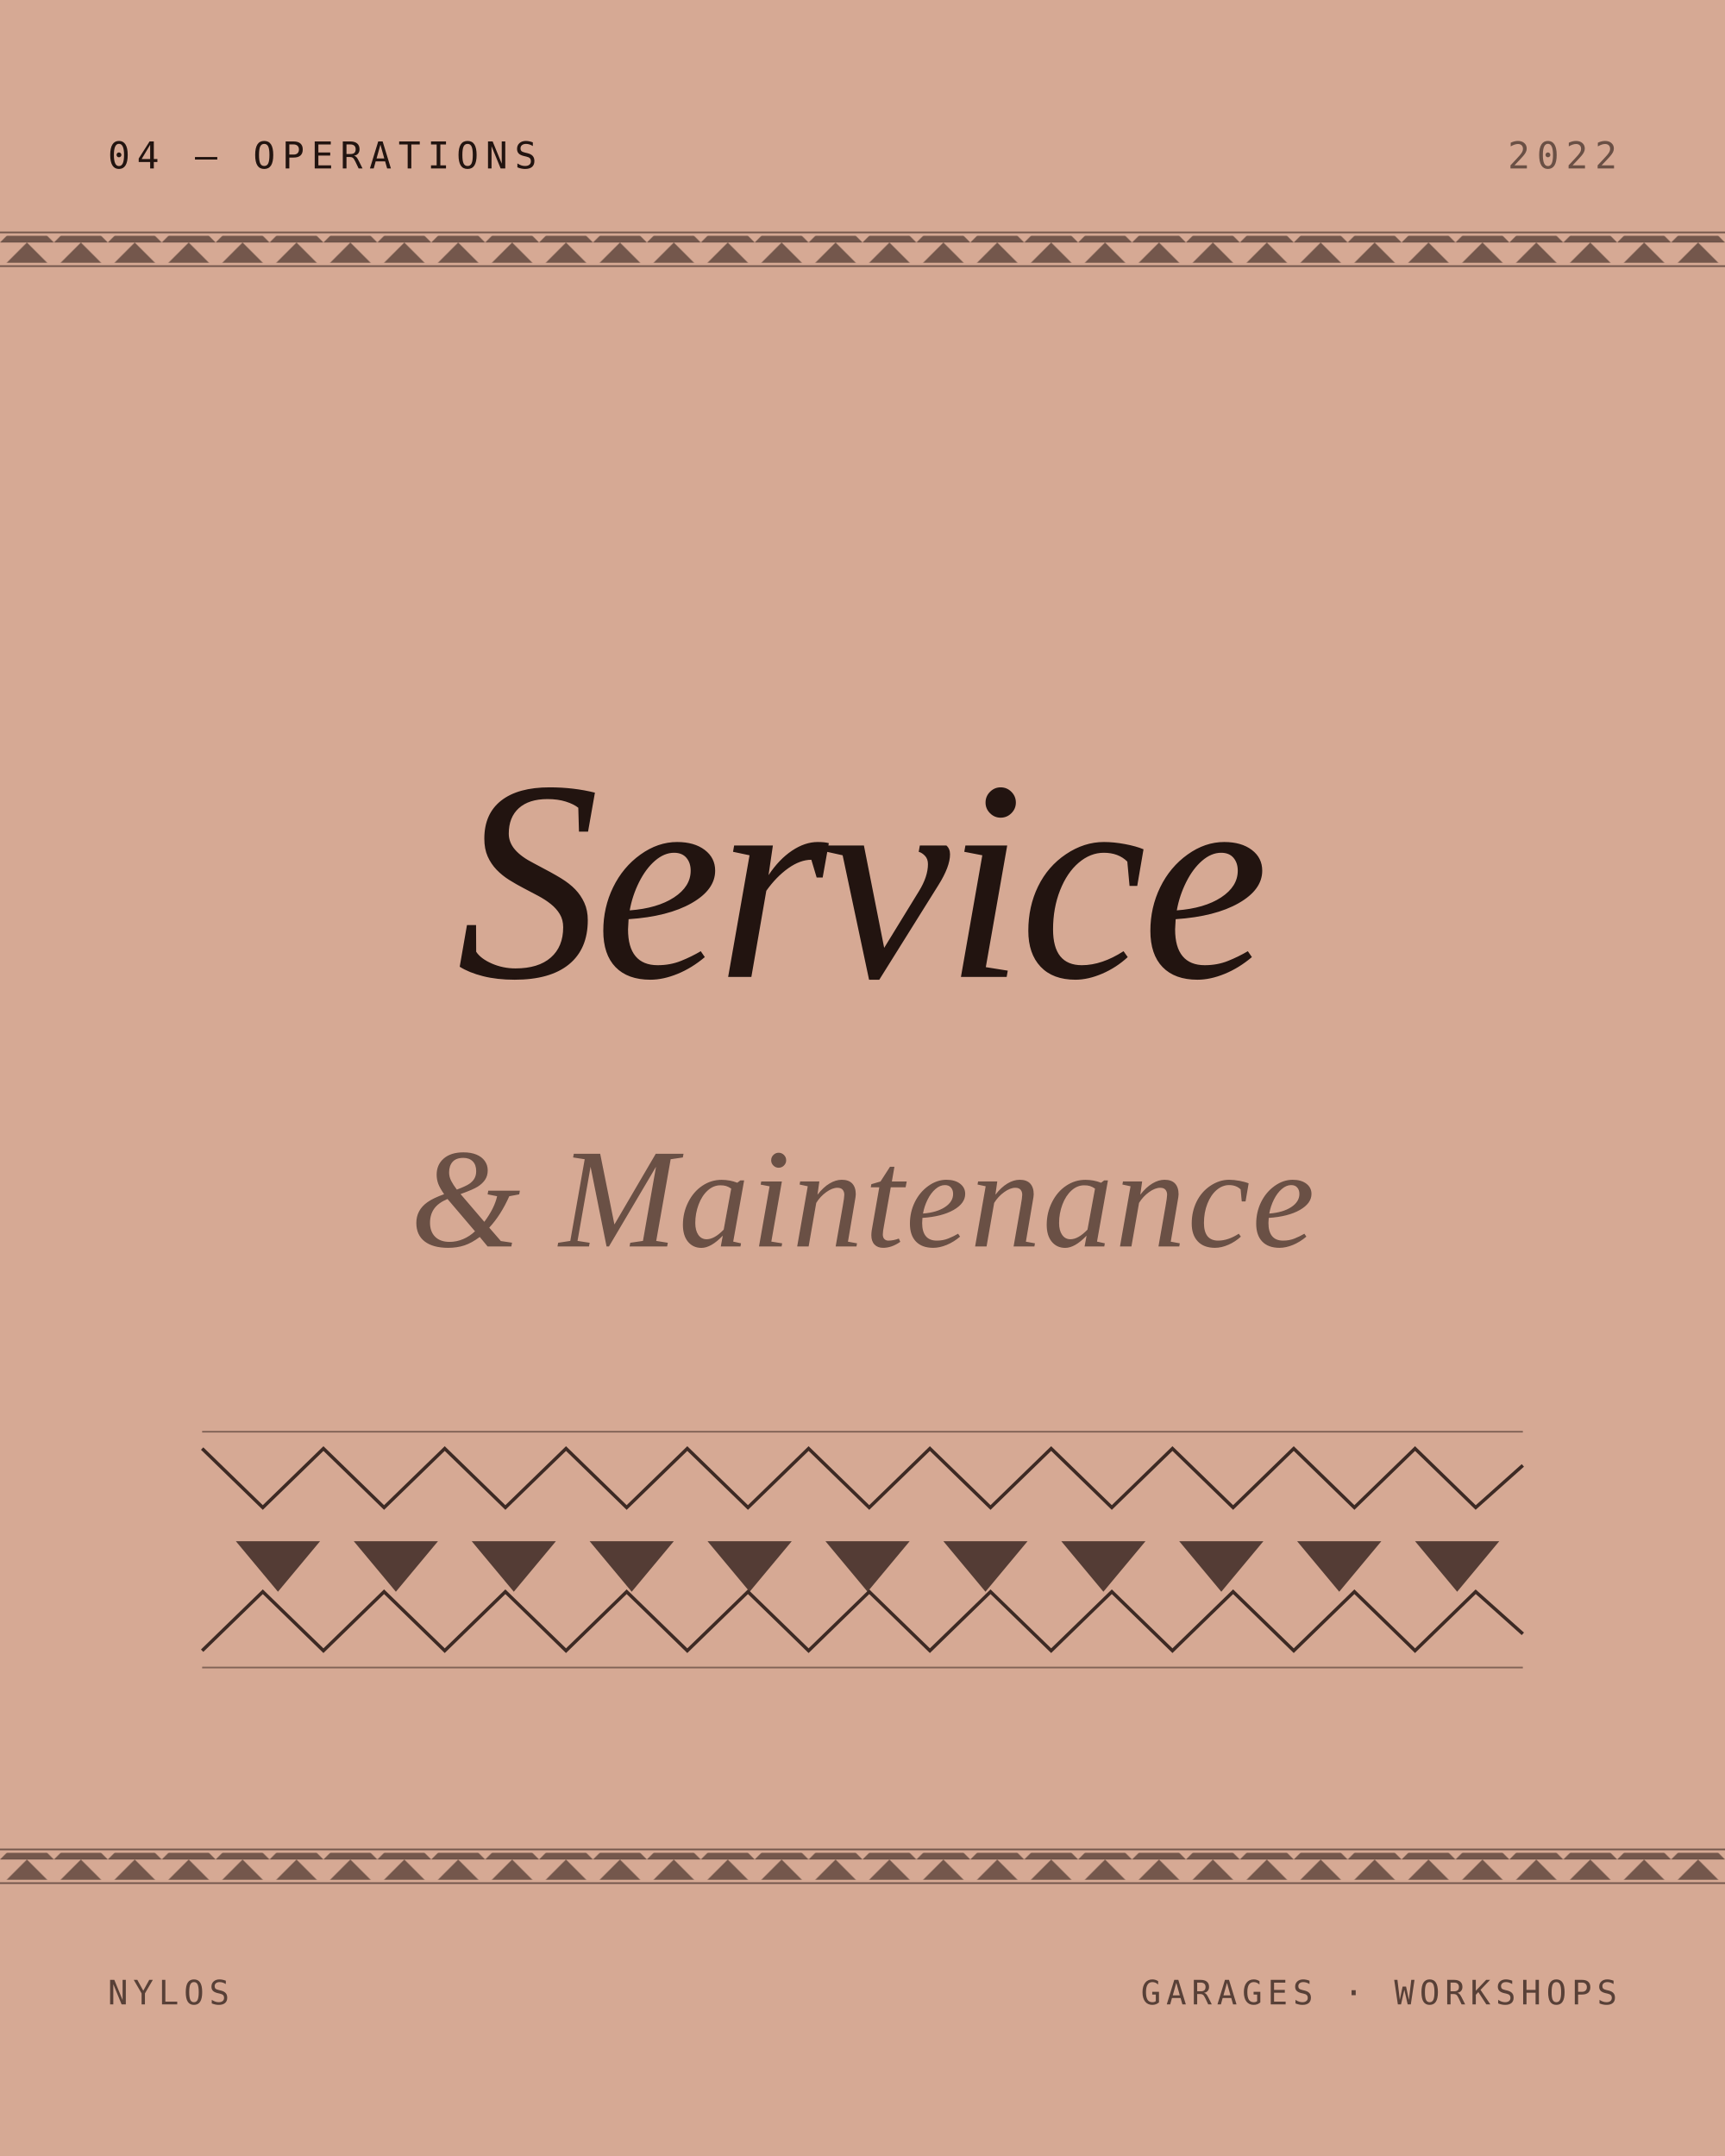
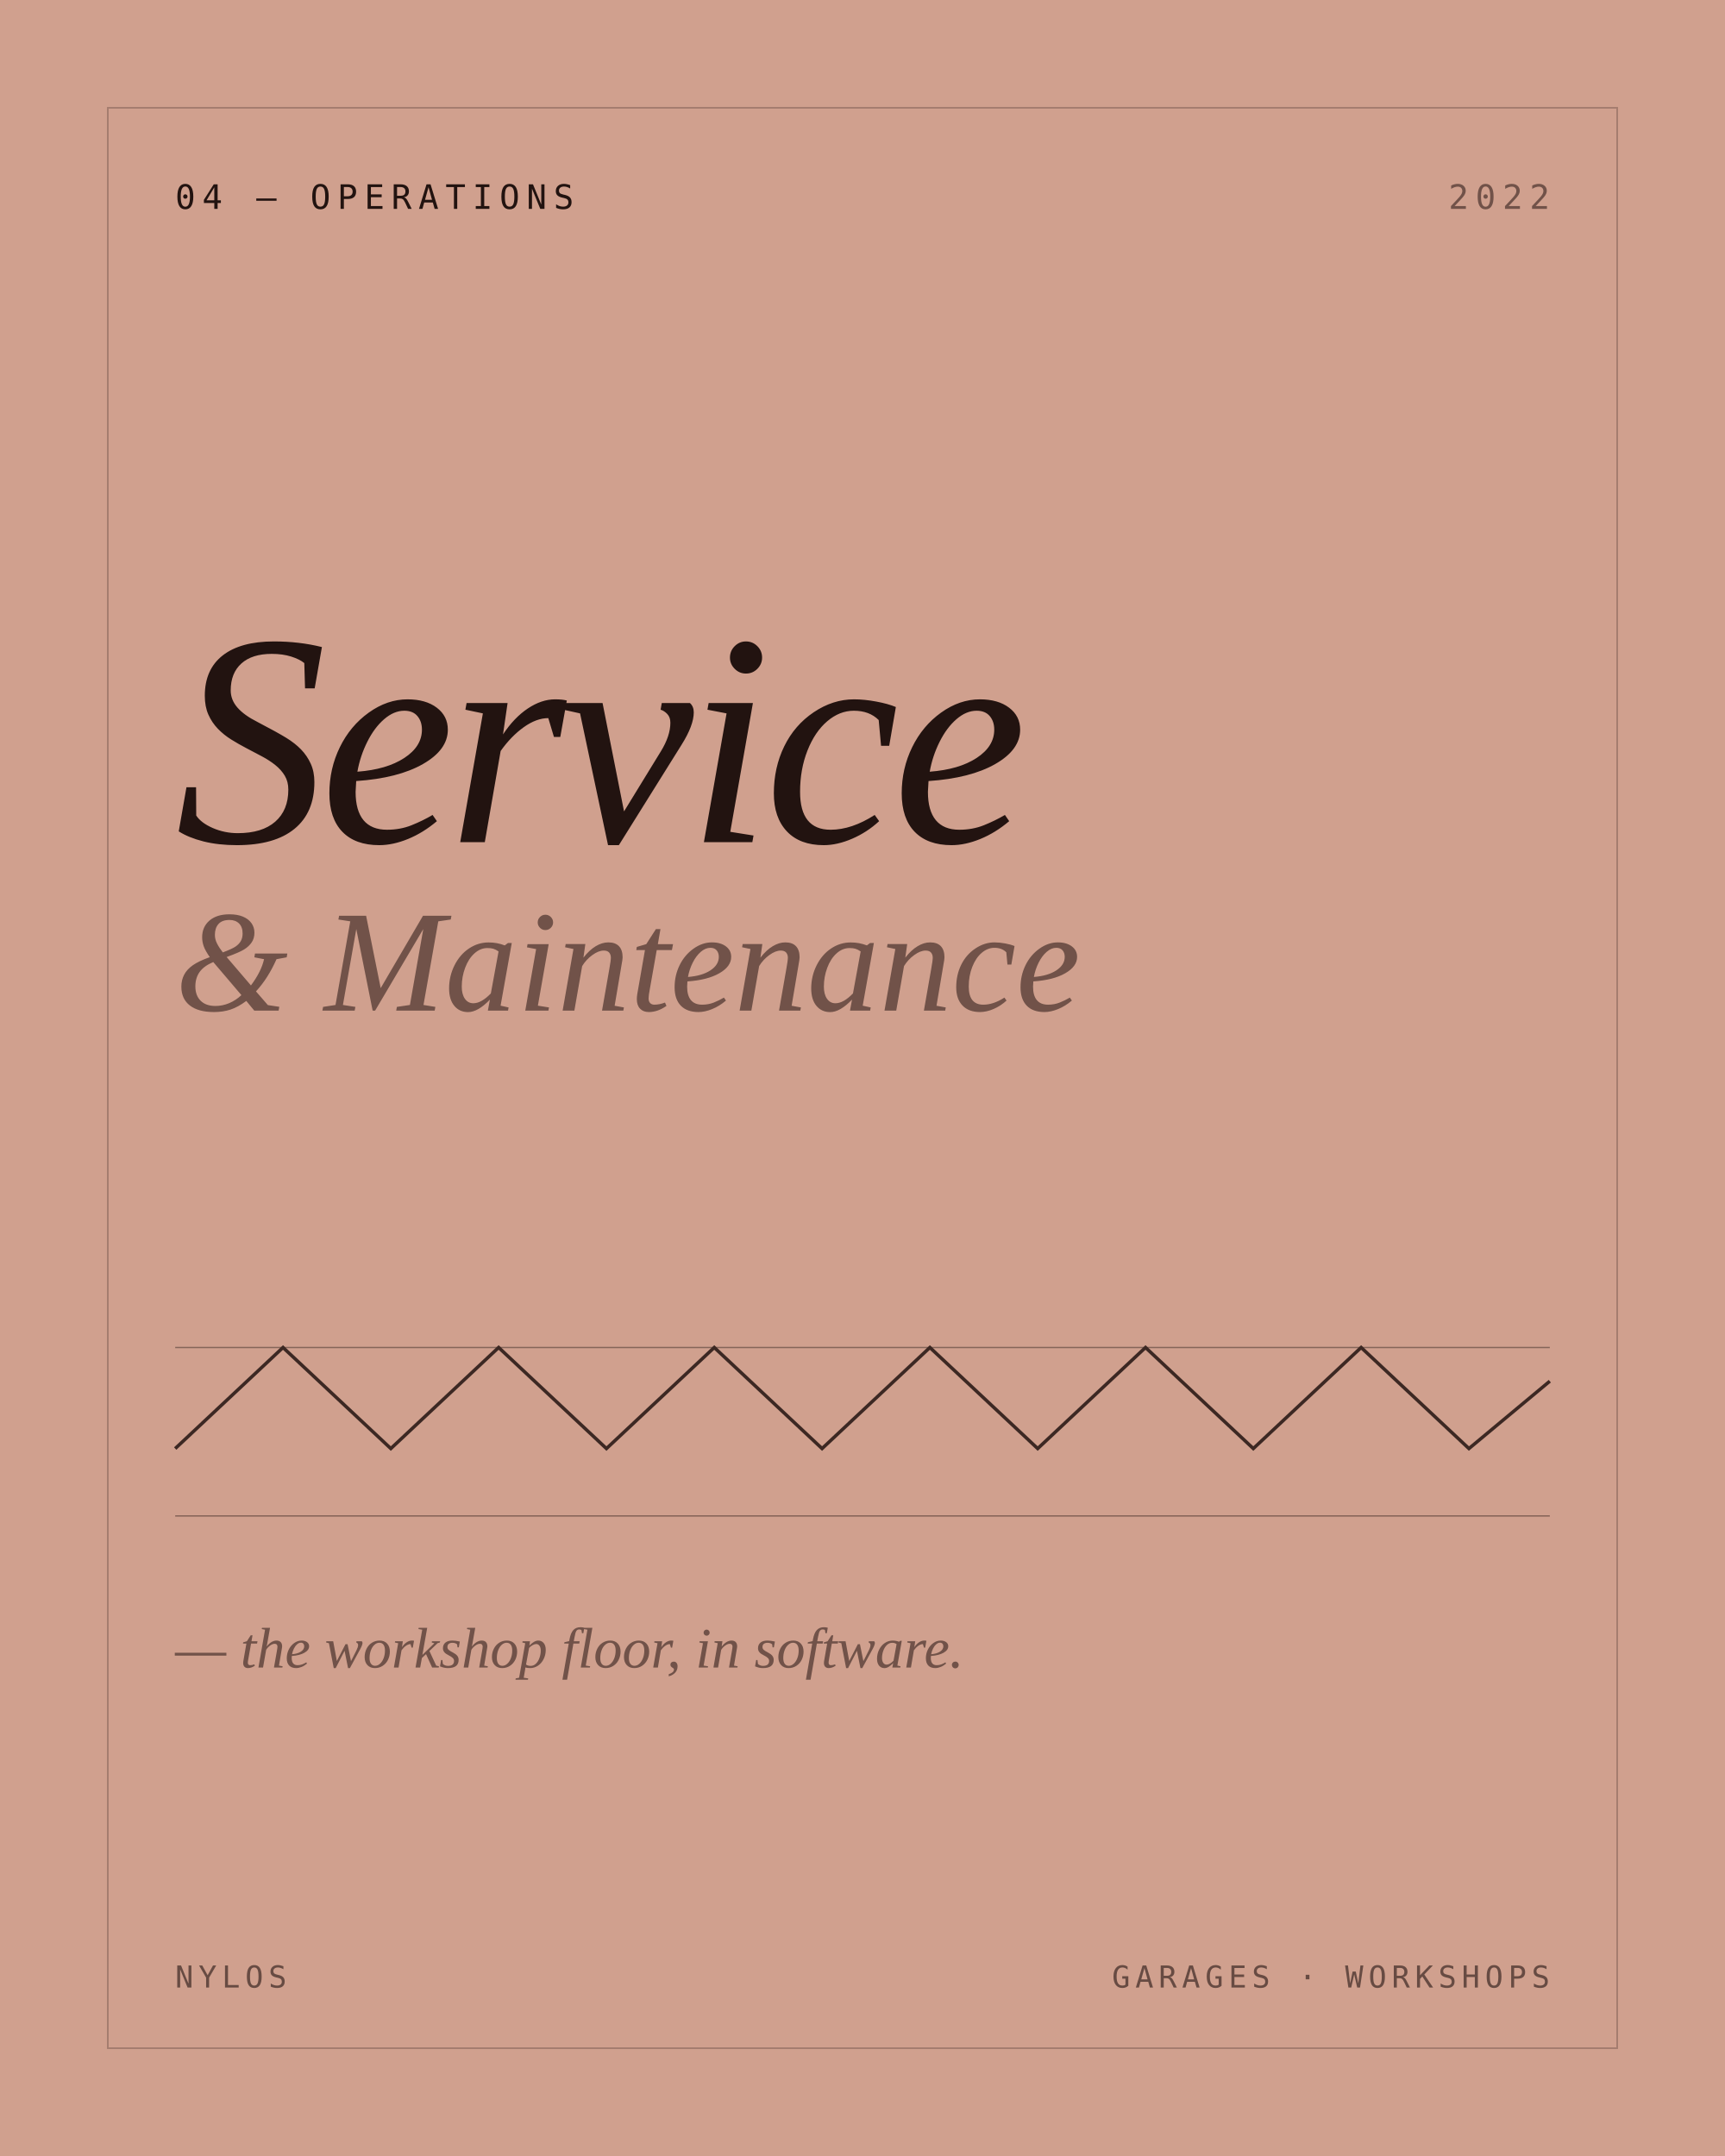
<svg xmlns="http://www.w3.org/2000/svg" viewBox="0 0 1024 1280" preserveAspectRatio="xMidYMid slice" role="img" aria-label="Service and Maintenance cover">
-   <defs>
-     <pattern id="sv-tibeb" x="0" y="0" width="32" height="16" patternUnits="userSpaceOnUse">
-       <polygon points="0,16 16,0 32,16" fill="#221410" opacity="0.55" />
-     </pattern>
-   </defs>
-   <rect width="1024" height="1280" fill="#d6a994" />
-   <line x1="0" y1="138" x2="1024" y2="138" stroke="#221410" stroke-width="1" opacity="0.55" />
-   <rect x="0" y="140" width="1024" height="16" fill="url(#sv-tibeb)" />
-   <line x1="0" y1="158" x2="1024" y2="158" stroke="#221410" stroke-width="1" opacity="0.55" />
-   <g fill="#221410" font-family="ui-monospace, SFMono-Regular, Menlo, Consolas, monospace">
-     <text x="64" y="100" font-size="22" letter-spacing="4">04 — OPERATIONS</text>
-     <text x="960" y="100" text-anchor="end" font-size="22" letter-spacing="4" opacity="0.6">2022</text>
+   <rect width="1024" height="1280" fill="#d0a08e" />
+   <rect x="64" y="64" width="896" height="1152" fill="none" stroke="#221310" stroke-width="1" opacity="0.25" />
+   <g fill="#221310" font-family="ui-monospace, SFMono-Regular, Menlo, Consolas, monospace">
+     <text x="104" y="124" font-size="20" letter-spacing="4">04 — OPERATIONS</text>
+     <text x="920" y="124" text-anchor="end" font-size="20" letter-spacing="4" opacity="0.55">2022</text>
  </g>
-   <g fill="#221410" font-family="Georgia, Cambria, 'Times New Roman', serif" font-style="italic">
-     <text x="512" y="580" text-anchor="middle" font-size="170" letter-spacing="-3">Service</text>
-     <text x="512" y="740" text-anchor="middle" font-size="84" letter-spacing="1" opacity="0.6">&amp; Maintenance</text>
+   <g fill="#221310" font-family="Georgia, Cambria, 'Times New Roman', serif" font-style="italic">
+     <text x="104" y="500" font-size="180" letter-spacing="-4">Service</text>
+     <text x="104" y="600" font-size="86" letter-spacing="0" opacity="0.55">&amp; Maintenance</text>
  </g>
-   <g stroke="#221410" fill="none" opacity="0.85">
-     <line x1="120" y1="850" x2="904" y2="850" stroke-width="1" opacity="0.55" />
-     <line x1="120" y1="990" x2="904" y2="990" stroke-width="1" opacity="0.55" />
-     <polyline points="120,860 156,895 192,860 228,895 264,860 300,895 336,860 372,895 408,860 444,895 480,860 516,895 552,860 588,895 624,860 660,895 696,860 732,895 768,860 804,895 840,860 876,895 904,870" stroke-width="2" />
-     <g fill="#221410" stroke="none" opacity="0.85">
-       <polygon points="140,915 165,945 190,915" />
-       <polygon points="210,915 235,945 260,915" />
-       <polygon points="280,915 305,945 330,915" />
-       <polygon points="350,915 375,945 400,915" />
-       <polygon points="420,915 445,945 470,915" />
-       <polygon points="490,915 515,945 540,915" />
-       <polygon points="560,915 585,945 610,915" />
-       <polygon points="630,915 655,945 680,915" />
-       <polygon points="700,915 725,945 750,915" />
-       <polygon points="770,915 795,945 820,915" />
-       <polygon points="840,915 865,945 890,915" />
-     </g>
-     <polyline points="120,980 156,945 192,980 228,945 264,980 300,945 336,980 372,945 408,980 444,945 480,980 516,945 552,980 588,945 624,980 660,945 696,980 732,945 768,980 804,945 840,980 876,945 904,970" stroke-width="2" />
+   <g stroke="#221310" fill="none" stroke-width="2" opacity="0.85">
+     <line x1="104" y1="800" x2="920" y2="800" stroke-width="0.8" opacity="0.5" />
+     <polyline points="104,860 168,800 232,860 296,800 360,860 424,800 488,860 552,800 616,860 680,800 744,860 808,800 872,860 920,820" />
+     <line x1="104" y1="900" x2="920" y2="900" stroke-width="0.8" opacity="0.5" />
  </g>
-   <line x1="0" y1="1098" x2="1024" y2="1098" stroke="#221410" stroke-width="1" opacity="0.55" />
-   <rect x="0" y="1100" width="1024" height="16" fill="url(#sv-tibeb)" />
-   <line x1="0" y1="1118" x2="1024" y2="1118" stroke="#221410" stroke-width="1" opacity="0.55" />
-   <g fill="#221410" font-family="ui-monospace, SFMono-Regular, Menlo, Consolas, monospace">
-     <text x="64" y="1190" font-size="20" letter-spacing="3" opacity="0.7">NYLOS</text>
-     <text x="960" y="1190" text-anchor="end" font-size="20" letter-spacing="3" opacity="0.7">GARAGES · WORKSHOPS</text>
+   <text x="104" y="990" fill="#221310" font-family="Georgia, Cambria, 'Times New Roman', serif" font-style="italic" font-size="34" opacity="0.55">— the workshop floor, in software.</text>
+   <g fill="#221310" font-family="ui-monospace, SFMono-Regular, Menlo, Consolas, monospace">
+     <text x="104" y="1180" font-size="18" letter-spacing="3" opacity="0.6">NYLOS</text>
+     <text x="920" y="1180" text-anchor="end" font-size="18" letter-spacing="3" opacity="0.6">GARAGES · WORKSHOPS</text>
  </g>
</svg>
